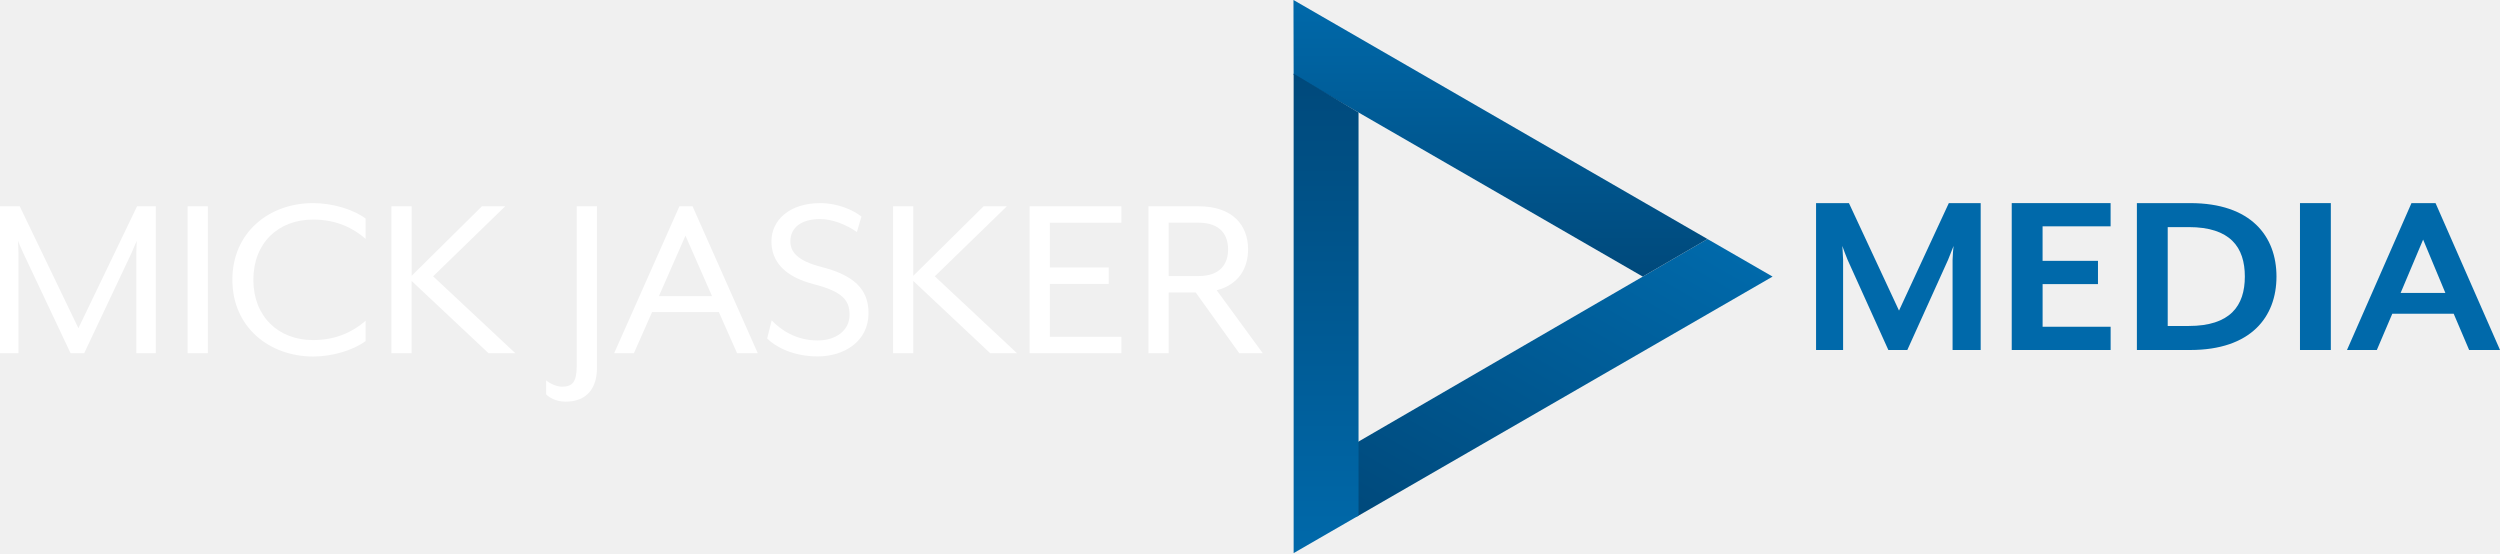
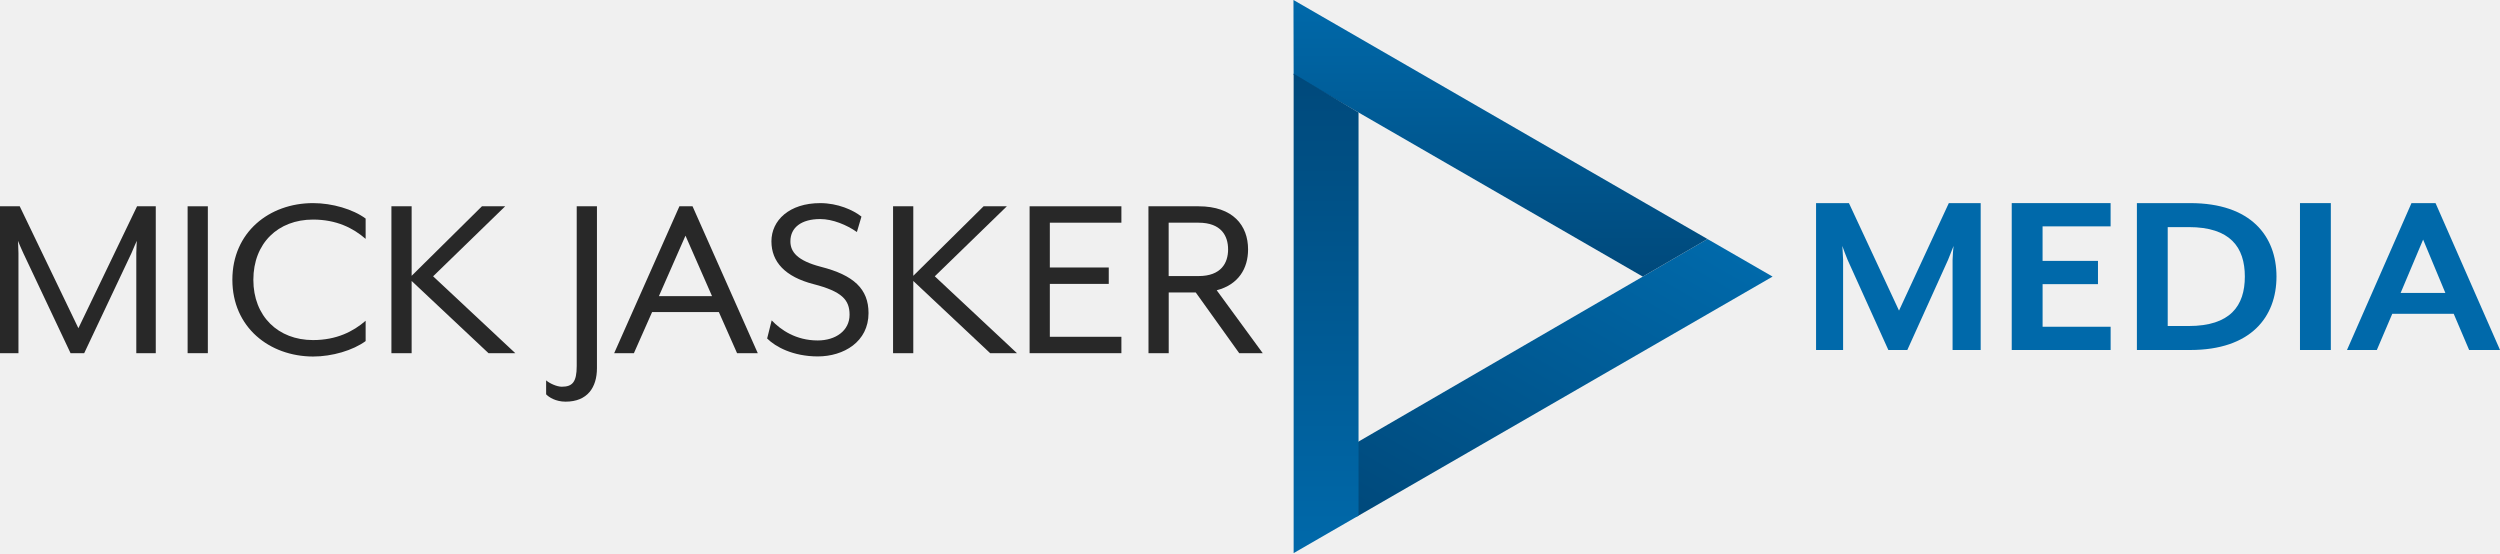
- <svg xmlns="http://www.w3.org/2000/svg" xmlns:xlink="http://www.w3.org/1999/xlink" viewBox="0 0 3236.45 716.04">
+ <svg xmlns="http://www.w3.org/2000/svg" xmlns:xlink="http://www.w3.org/1999/xlink" id="Layer_1" data-name="Layer 1" viewBox="0 0 3236.45 716.04">
  <defs>
-     <style>.cls-1{fill:url(#New_Gradient_Swatch);}.cls-2{fill:url(#New_Gradient_Swatch-2);}.cls-3{fill:url(#New_Gradient_Swatch-3);}.cls-4{fill:#0069aa;}.cls-5{fill:#fff;}</style>
+     <style>.cls-1{fill:url(#New_Gradient_Swatch);}.cls-2{fill:url(#New_Gradient_Swatch-2);}.cls-3{fill:url(#New_Gradient_Swatch-3);}.cls-4{fill:#0069aa;}.cls-5{fill:#282828;}</style>
    <linearGradient id="New_Gradient_Swatch" x1="2138.74" y1="268.03" x2="1869.3" y2="734.72" gradientUnits="userSpaceOnUse">
      <stop offset="0" stop-color="#0069aa" />
      <stop offset="1" stop-color="#00497b" />
    </linearGradient>
    <linearGradient id="New_Gradient_Swatch-2" x1="1942.49" y1="0" x2="1942.49" y2="358.08" xlink:href="#New_Gradient_Swatch" />
    <linearGradient id="New_Gradient_Swatch-3" x1="1716.73" y1="716.04" x2="1716.73" y2="95.34" xlink:href="#New_Gradient_Swatch" />
  </defs>
-   <g id="Play_symbol">
-     <path class="cls-1" d="M2210.48,309.45l-456.62,265,2,94.76,538.89-311.13Z" />
-     <polygon class="cls-2" points="2126.67 358.08 2210.48 309.45 1674.5 0 1674.72 97.1 2126.67 358.08" />
-     <polygon class="cls-3" points="1758.74 145.66 1758.74 667.53 1674.72 716.04 1674.72 95.34 1758.74 145.66" />
-   </g>
-   <g id="Media">
-     <path class="cls-4" d="M2527.77,453.1V336.47c0-4.44,1-16.8,1.31-18.07l-7.2,18.07L2469.17,453.1h-24.55l-52.7-116.63c-2-4.44-6.22-16.16-6.88-18.07,0,.95,1,13.63,1,18.07V453.1h-35V262.94h42.56l64.82,139.14,64.49-139.14h41.24V453.1Z" />
-     <path class="cls-4" d="M2604.34,453.1V262.94h128V293h-88.06v44.69H2716v30.11h-71.69V423h88.06V453.1Z" />
-     <path class="cls-4" d="M2835.45,453.1h-69.08V262.94h69.08c78.57,0,111.63,42.79,111.63,95.08S2914,453.1,2835.45,453.1Zm-2-159.1h-27.17V422h27.17c53.69,0,72.68-26,72.68-64S2887.18,294,2833.49,294Z" />
-     <path class="cls-4" d="M2977.51,453.1V262.94h39.94V453.1Z" />
-     <path class="cls-4" d="M3196.51,453.1l-20-46.91H3097l-20,46.91h-38.63l83.48-190.17H3153l83.48,190.17Zm-59.58-142.94-29.14,69.09h57.94Z" />
-   </g>
-   <g id="Mick_Jasker">
-     <path class="cls-5" d="M0,267.06H25.54L101.49,424.9l75.95-157.84h24.22V457.22H176.45V327.59c0-4.75.66-15.53.66-15.85-.66,1-4.91,11.41-6.88,15.85L109,457.22H91.34L30.12,327.59c-2.29-4.75-6.55-14.89-6.87-15.85,0,.32.65,11.1.65,15.85V457.22H0Z" />
-     <path class="cls-5" d="M242.88,267.06h26.19V457.22H242.88Z" />
-     <path class="cls-5" d="M300.82,362.14c0-61.49,47.8-99.2,104.43-99.2,24.88,0,51.72,7.92,68.09,20v26.31c-16-13.95-37.65-25-68.09-25-45.18,0-77.26,30.43-77.26,78,0,47.22,32.08,78,77.26,78,30.45,0,52.05-11.1,68.09-25v26.31c-16.37,12-43.21,20-68.09,20C348.61,461.34,300.82,423.63,300.82,362.14Z" />
-     <path class="cls-5" d="M506.71,267.06H532.9v90l91-90H654l-93.3,90.65,106.4,99.52h-34.7l-99.52-93.5v93.5H506.71Z" />
-     <path class="cls-5" d="M707,510.47V492.4c4.25,3.8,13.75,8.24,20.3,8.24,13.75,0,19.32-6,19.32-26.94V267.06h26.19v209.5c0,24.72-12.11,43.42-40.59,43.42C719.15,520,710.31,514,707,510.47Z" />
-     <path class="cls-5" d="M879.55,267.06h17L981,457.22H954.19L930.62,404H844.19l-23.57,53.25H795.09Zm42.23,116.32-34.37-78.29L853,383.38Z" />
-     <path class="cls-5" d="M993.13,438.21,999,414.75c11.79,12.36,31.43,26,59.58,26,23.24,0,41.25-12.68,41.25-33.28,0-19.33-9.82-30.11-46.49-39.62-37-9.51-54.67-28.84-54.67-55.46,0-26.94,22.92-49.45,63.18-49.45,22.59,0,42.56,8.88,53.36,17.43l-5.89,20c-13.09-9.19-31.43-16.8-47.47-16.8-24.55,0-38.63,11.1-38.63,28.85,0,13.63,8.84,25,39.61,33,42.23,10.77,61.54,28.52,61.54,59.9,0,37.09-32.08,56.1-65.8,56.1C1026.52,461.34,1003.93,449,993.13,438.21Z" />
-     <path class="cls-5" d="M1156.14,267.06h26.19v90l91-90h30.12l-93.3,90.65,106.4,99.52h-34.7l-99.52-93.5v93.5h-26.19Z" />
-     <path class="cls-5" d="M1332.9,267.06h118.83v21.24h-92.64v58h76.28v21.24h-76.28V436h92.64v21.23H1332.9Z" />
-     <path class="cls-5" d="M1486.75,267.06h64.82c44.85,0,64.16,25,64.16,55.78,0,24.72-12.44,45.64-40.59,52.93l59.58,81.45h-30.45l-56.3-78.6h-35v78.6h-26.19Zm64.82,90.33c29.46,0,38.3-17.12,38.3-34.55s-8.84-34.55-38.3-34.55h-38.63v69.09Z" />
-   </g>
+   <path class="cls-1" d="M2210.48,309.45l-456.62,265,2,94.76,538.89-311.13Z" />
+   <polygon class="cls-2" points="2126.67 358.08 2210.48 309.45 1674.5 0 1674.72 97.1 2126.67 358.08" />
+   <polygon class="cls-3" points="1758.74 145.66 1758.74 667.53 1674.72 716.04 1674.72 95.34 1758.74 145.66" />
+   <path class="cls-4" d="M2527.77,453.1V336.47c0-4.44,1-16.8,1.31-18.07l-7.2,18.07L2469.17,453.1h-24.55l-52.71-116.63c-2-4.44-6.22-16.16-6.87-18.07,0,1,1,13.63,1,18.07V453.1h-35V262.94h42.55l64.83,139.14,64.49-139.14h41.24V453.1Z" />
+   <path class="cls-4" d="M2604.34,453.1V262.94h128v30.11h-88.07v44.69H2716v30.11h-71.7V423h88.07V453.1Z" />
+   <path class="cls-4" d="M2835.45,453.1h-69.07V262.94h69.07c78.57,0,111.64,42.78,111.64,95.08S2914,453.1,2835.45,453.1Zm-2-159.1h-27.17V422.05h27.17c53.69,0,72.68-26,72.68-64S2887.18,294,2833.49,294Z" />
+   <path class="cls-4" d="M2977.51,453.1V262.94h39.94V453.1Z" />
+   <path class="cls-4" d="M3196.51,453.1l-20-46.9H3097l-20,46.9h-38.63l83.48-190.16H3153l83.48,190.16Zm-59.58-142.94-29.14,69.1h57.94Z" />
+   <path class="cls-5" d="M0,267.06H25.54L101.49,424.9l75.94-157.84h24.23V457.22H176.45V327.59c0-4.75.66-15.53.66-15.84-.66.95-4.91,11.41-6.88,15.84L109,457.22H91.34L30.12,327.59c-2.29-4.75-6.55-14.89-6.88-15.84,0,.31.66,11.09.66,15.84V457.22H0Z" />
+   <path class="cls-5" d="M242.88,267.06h26.19V457.22H242.88Z" />
+   <path class="cls-5" d="M300.82,362.14c0-61.49,47.79-99.2,104.43-99.2,24.88,0,51.72,7.92,68.09,20v26.31c-16-13.94-37.65-25-68.09-25-45.18,0-77.26,30.43-77.26,78,0,47.22,32.08,78,77.26,78,30.44,0,52.05-11.09,68.09-25v26.31c-16.37,12-43.21,20-68.09,20C348.61,461.34,300.82,423.63,300.82,362.14Z" />
+   <path class="cls-5" d="M506.71,267.06H532.9v90l91-90H654l-93.3,90.64,106.39,99.52h-34.7L532.9,363.73v93.49H506.71Z" />
+   <path class="cls-5" d="M707,510.47V492.4c4.25,3.81,13.75,8.24,20.29,8.24,13.75,0,19.32-6,19.32-26.93V267.06h26.19v209.5c0,24.72-12.12,43.42-40.6,43.42C719.15,520,710.31,514,707,510.47Z" />
+   <path class="cls-5" d="M879.55,267.06h17L981,457.22H954.19L930.62,404H844.19l-23.57,53.24H795.09Zm42.23,116.32-34.37-78.29L853,383.38Z" />
+   <path class="cls-5" d="M993.13,438.21,999,414.75c11.79,12.36,31.43,26,59.58,26,23.24,0,41.25-12.67,41.25-33.28,0-19.33-9.82-30.1-46.49-39.61-37-9.51-54.67-28.84-54.67-55.47,0-26.94,22.92-49.44,63.18-49.44,22.59,0,42.56,8.87,53.37,17.43l-5.9,20c-13.09-9.2-31.43-16.8-47.47-16.8-24.55,0-38.62,11.09-38.62,28.84,0,13.63,8.83,25,39.61,33,42.23,10.78,61.54,28.53,61.54,59.9,0,37.09-32.08,56.1-65.8,56.1C1026.52,461.34,1003.93,449,993.13,438.21Z" />
+   <path class="cls-5" d="M1156.14,267.06h26.19v90l91-90h30.12l-93.3,90.64,106.39,99.52h-34.7l-99.52-93.49v93.49h-26.19Z" />
+   <path class="cls-5" d="M1332.9,267.06h118.84v21.23h-92.65v58h76.28v21.24h-76.28V436h92.65v21.23H1332.9Z" />
+   <path class="cls-5" d="M1486.75,267.06h64.82c44.84,0,64.16,25,64.16,55.78,0,24.72-12.44,45.64-40.6,52.93l59.59,81.45h-30.45L1548,378.62h-35v78.6h-26.18Zm64.82,90.33c29.46,0,38.3-17.12,38.3-34.55s-8.84-34.55-38.3-34.55h-38.64v69.1Z" />
</svg>
